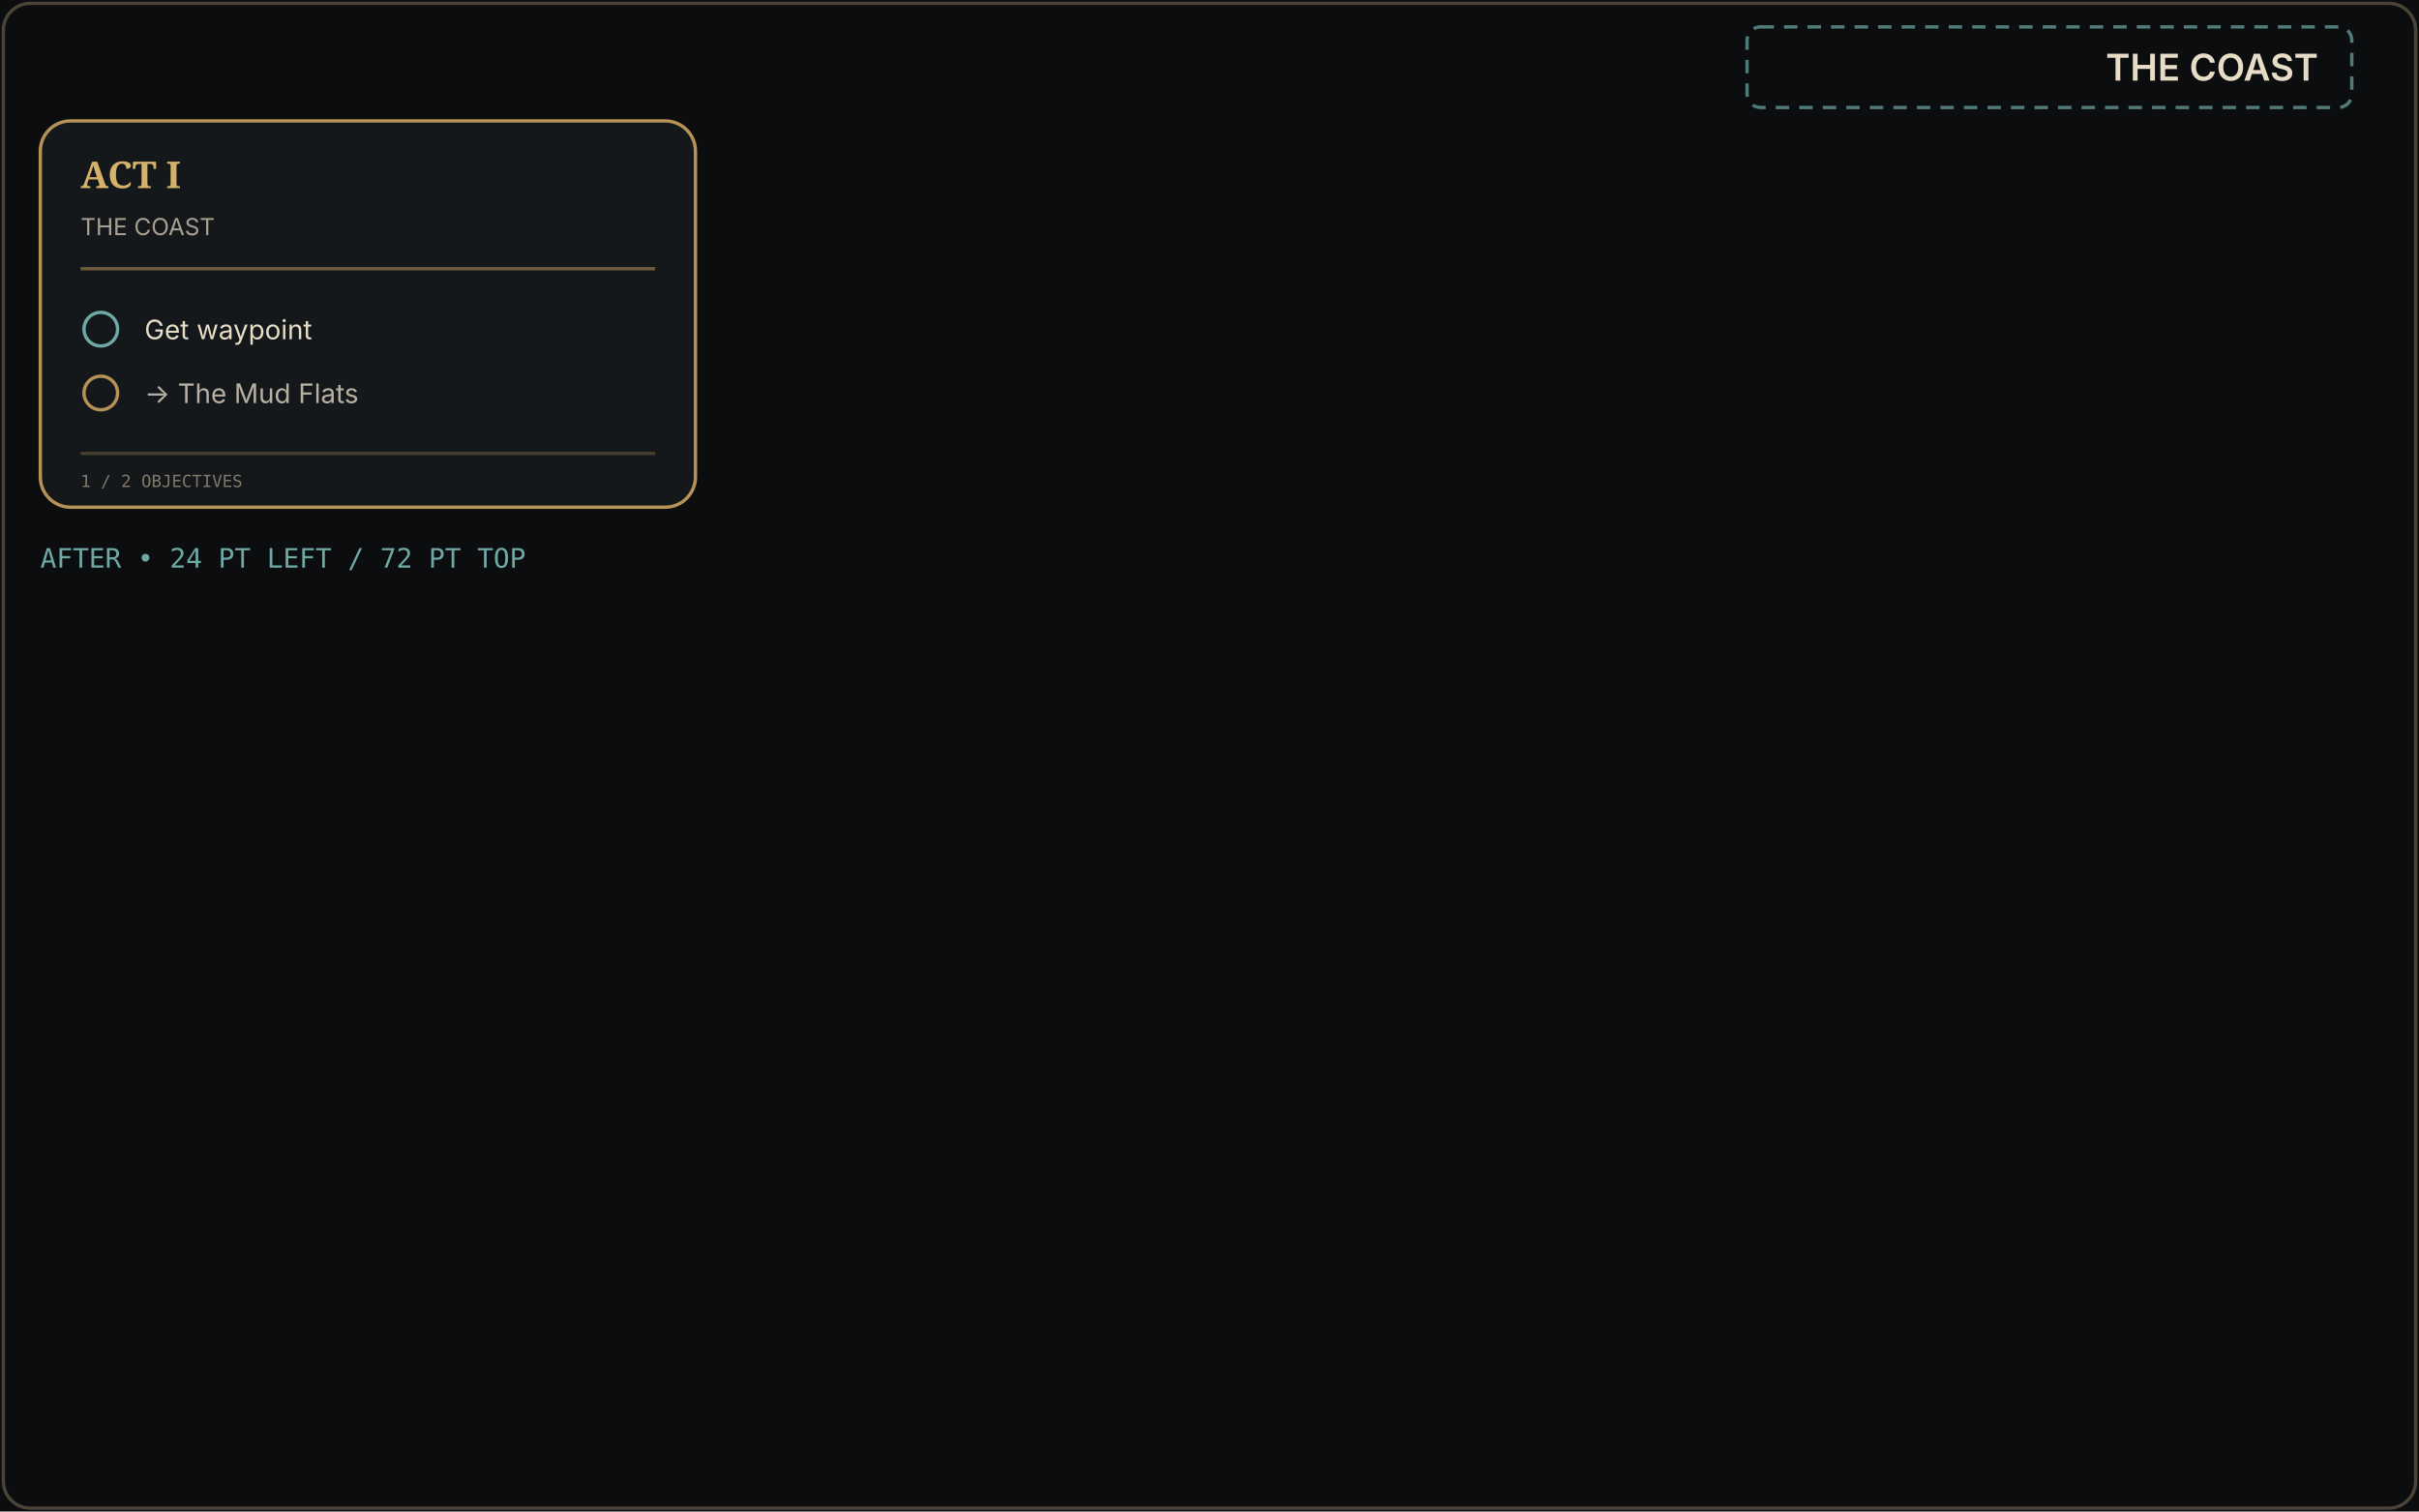
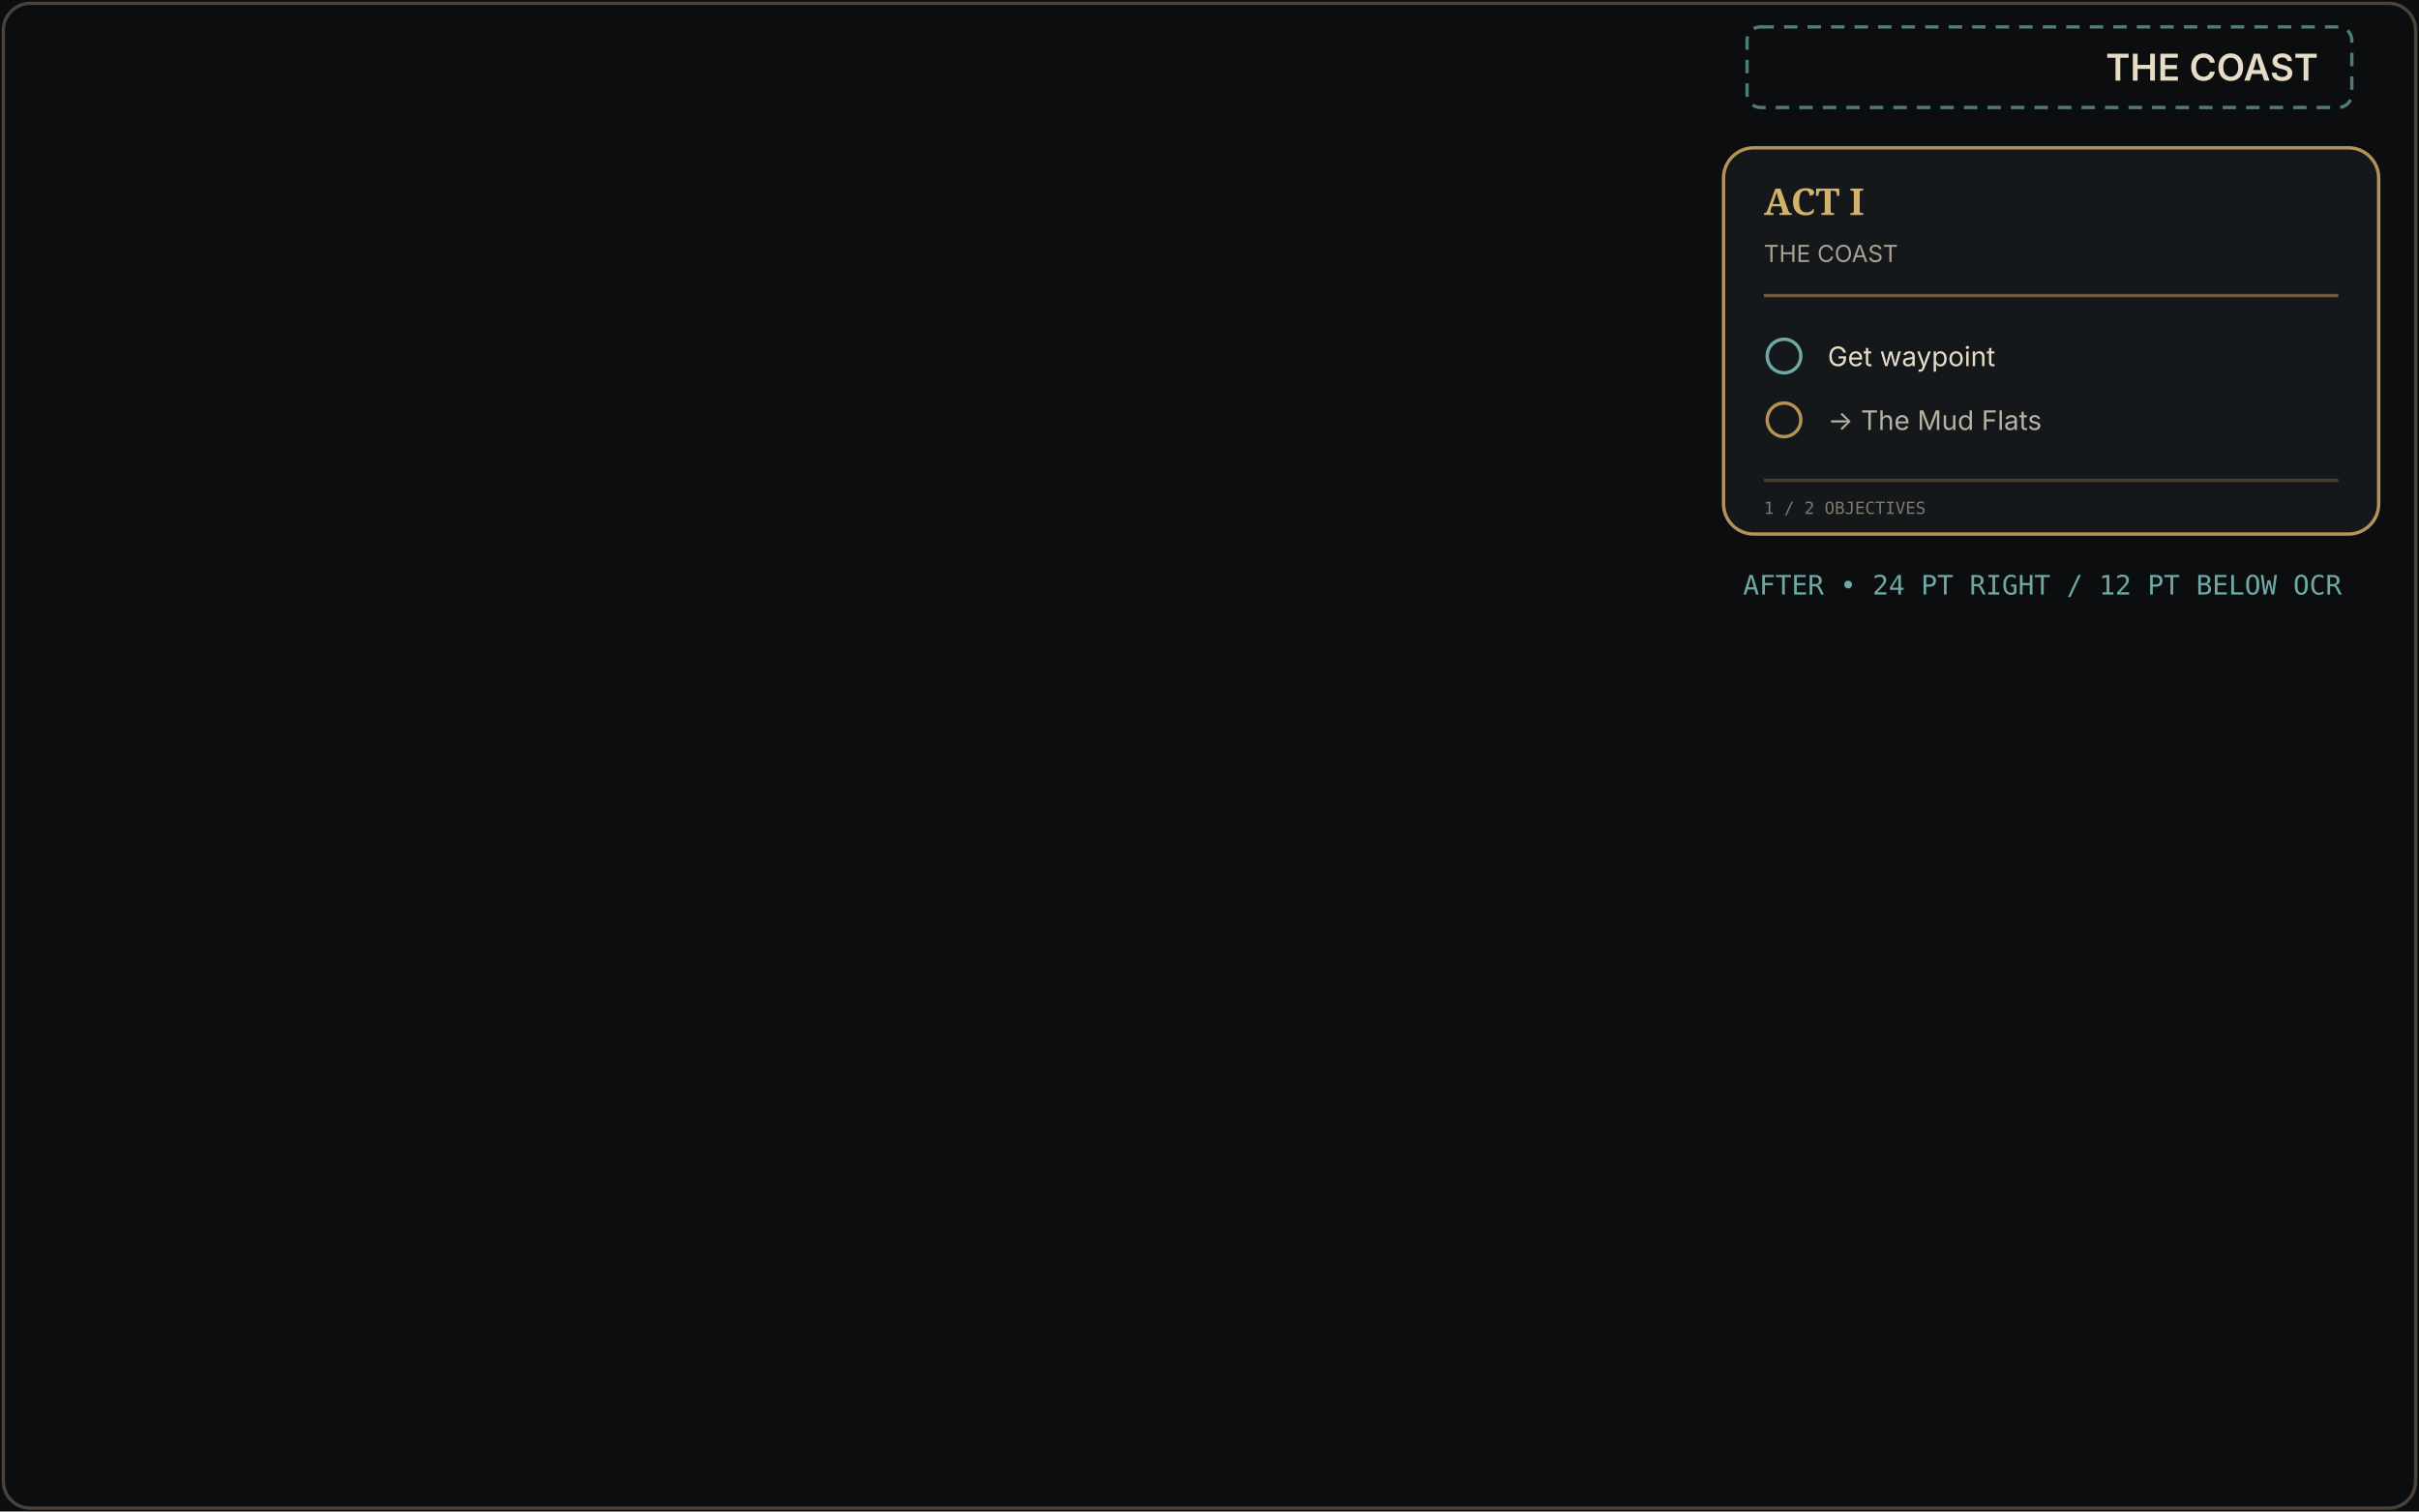
<svg xmlns="http://www.w3.org/2000/svg" width="720" height="450" viewBox="0 0 720 450">
  <rect width="720" height="450" fill="#0B0D0F" />
  <rect x="1" y="1" width="718" height="448" rx="8" fill="none" stroke="#4B4337" />
  <text x="690" y="24" text-anchor="end" fill="#E7DDC7" font-family="-apple-system, sans-serif" font-size="11" font-weight="600">THE COAST</text>
  <rect x="520" y="8" width="180" height="24" rx="4" fill="none" stroke="#6FA9A6" stroke-dasharray="4 3" opacity=".7" />
-   <g transform="translate(12 36)">
+   <g transform="translate(513 44)">
    <rect width="195" height="115" rx="9" fill="#15181B" fill-opacity=".96" stroke="#B79258" />
    <text x="12" y="20" fill="#D4B26A" font-family="Georgia, serif" font-size="11" font-weight="700">ACT I</text>
    <text x="12" y="34" fill="#A9A091" font-family="-apple-system, sans-serif" font-size="7">THE COAST</text>
    <line x1="12" y1="44" x2="183" y2="44" stroke="#B79258" opacity=".55" />
    <circle cx="18" cy="62" r="5" fill="none" stroke="#6FA9A6" />
    <text x="31" y="65" fill="#E7DDC7" font-family="-apple-system, sans-serif" font-size="8">Get waypoint</text>
    <circle cx="18" cy="81" r="5" fill="none" stroke="#B79258" />
    <text x="31" y="84" fill="#B8B0A2" font-family="-apple-system, sans-serif" font-size="8">→ The Mud Flats</text>
    <line x1="12" y1="99" x2="183" y2="99" stroke="#B79258" opacity=".3" />
    <text x="12" y="109" fill="#80786B" font-family="monospace" font-size="5">1 / 2 OBJECTIVES</text>
  </g>
-   <text x="12" y="169" fill="#6FA9A6" font-family="monospace" font-size="8">AFTER • 24 PT LEFT / 72 PT TOP</text>
+   <text x="697" y="177" text-anchor="end" fill="#6FA9A6" font-family="monospace" font-size="8">AFTER • 24 PT RIGHT / 12 PT BELOW OCR</text>
</svg>
